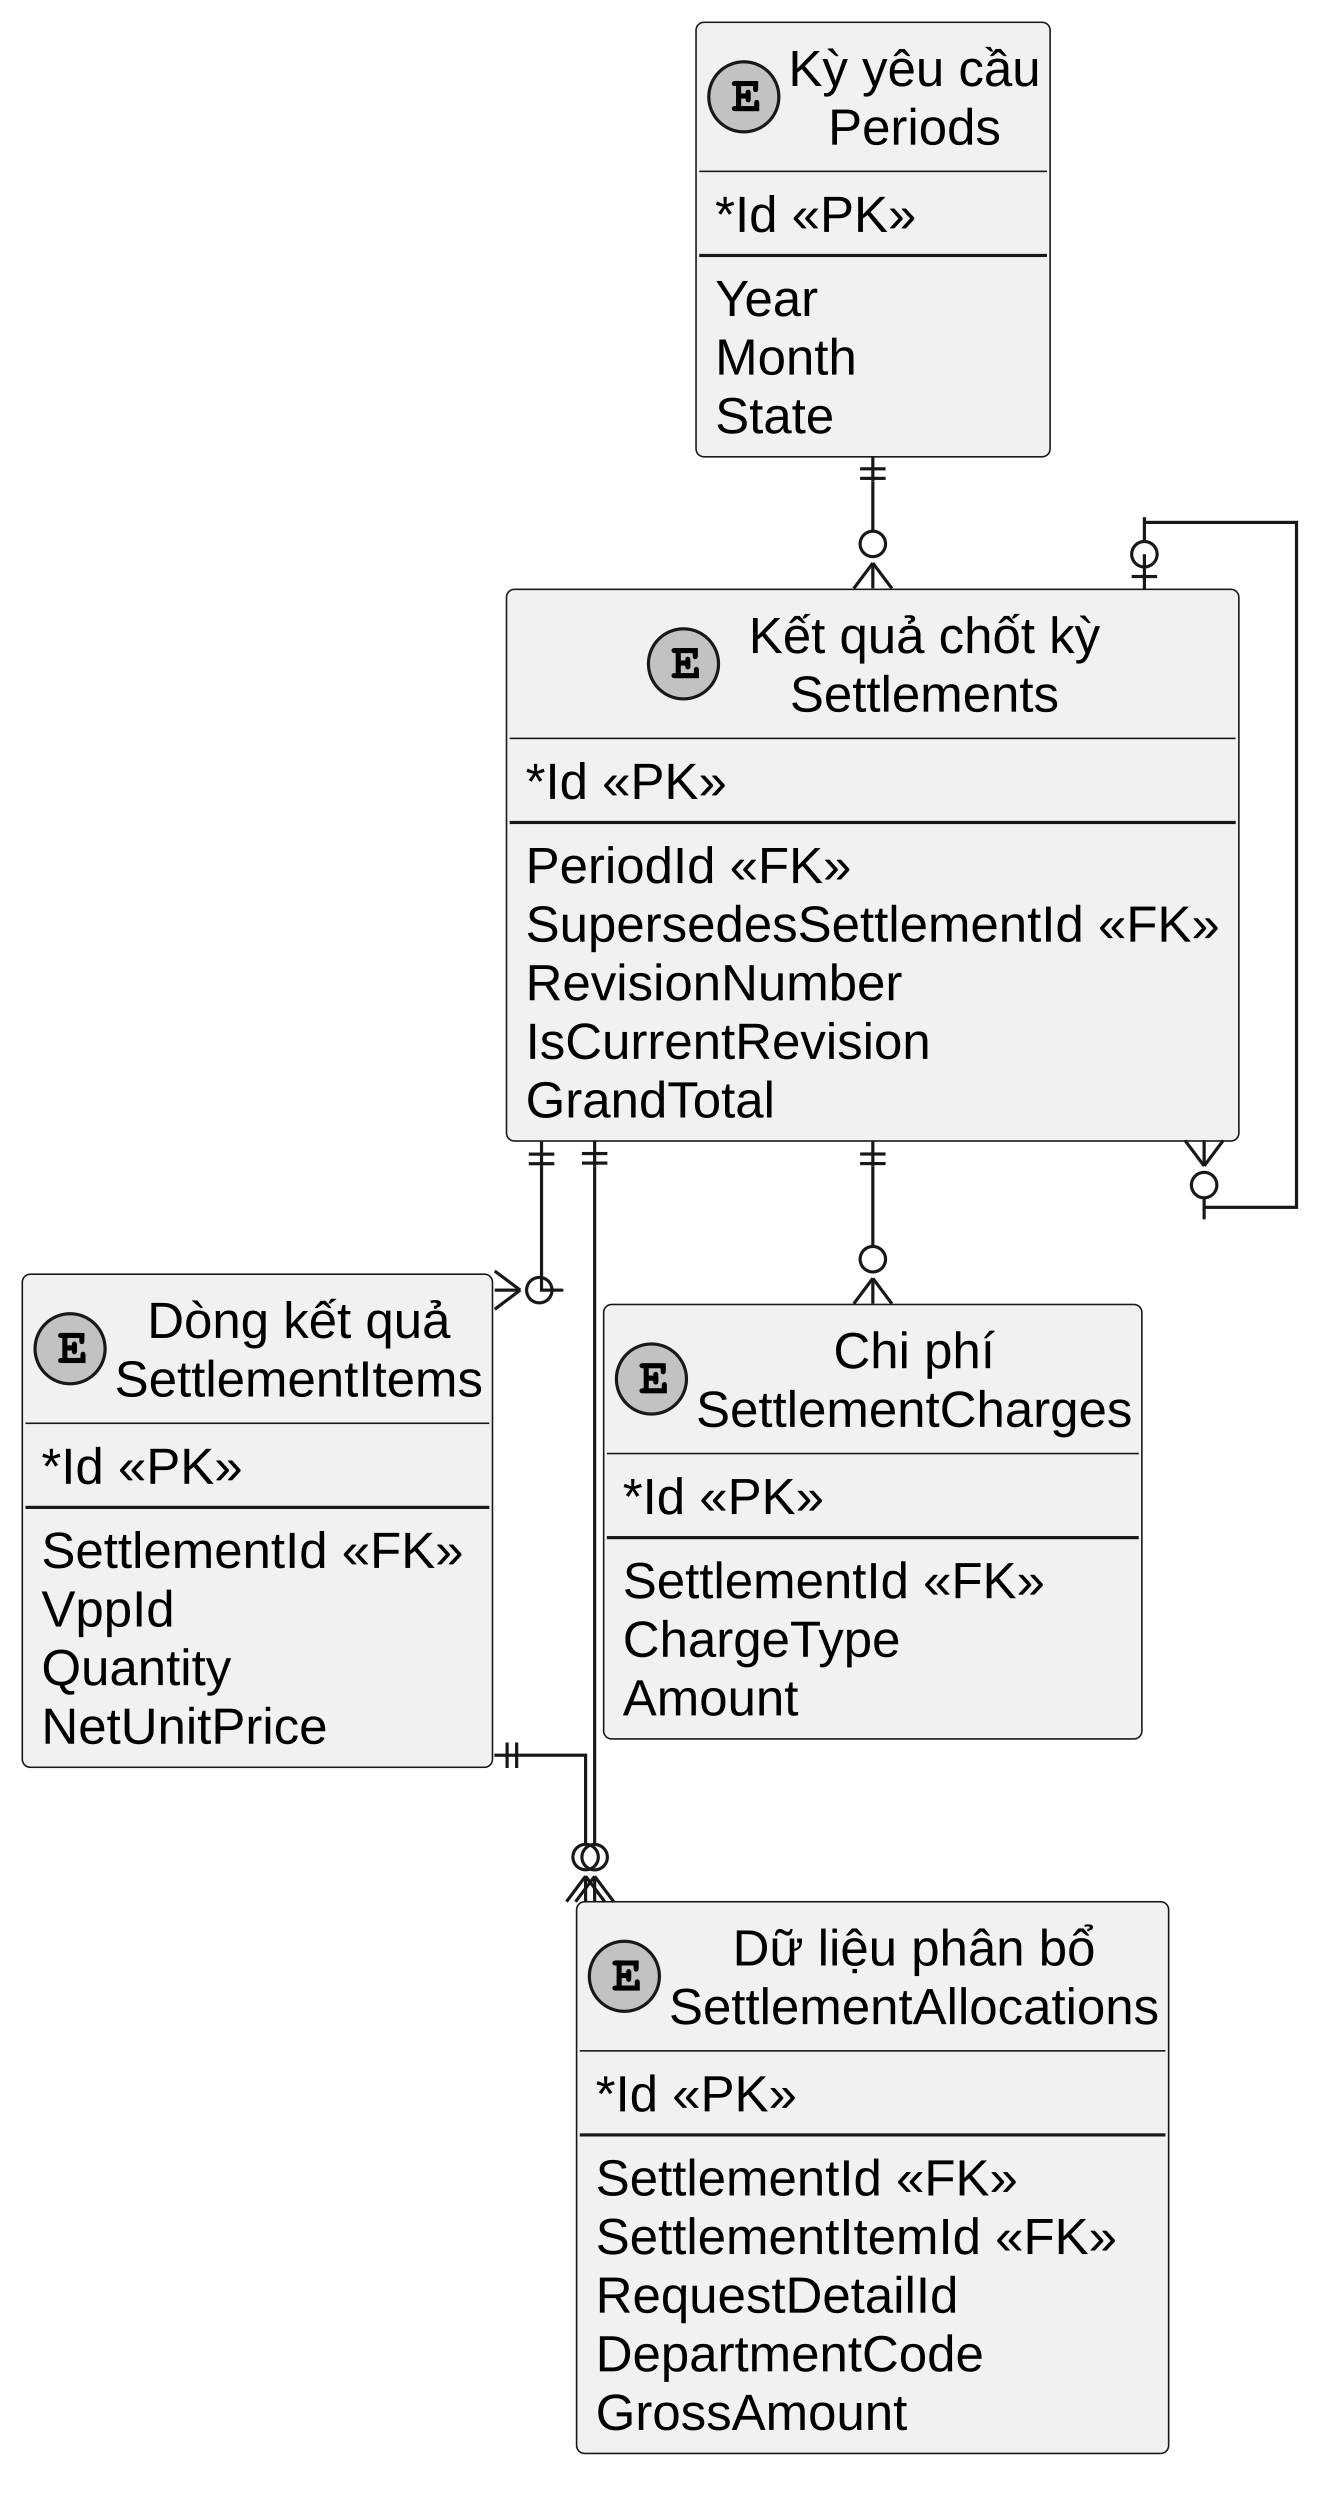
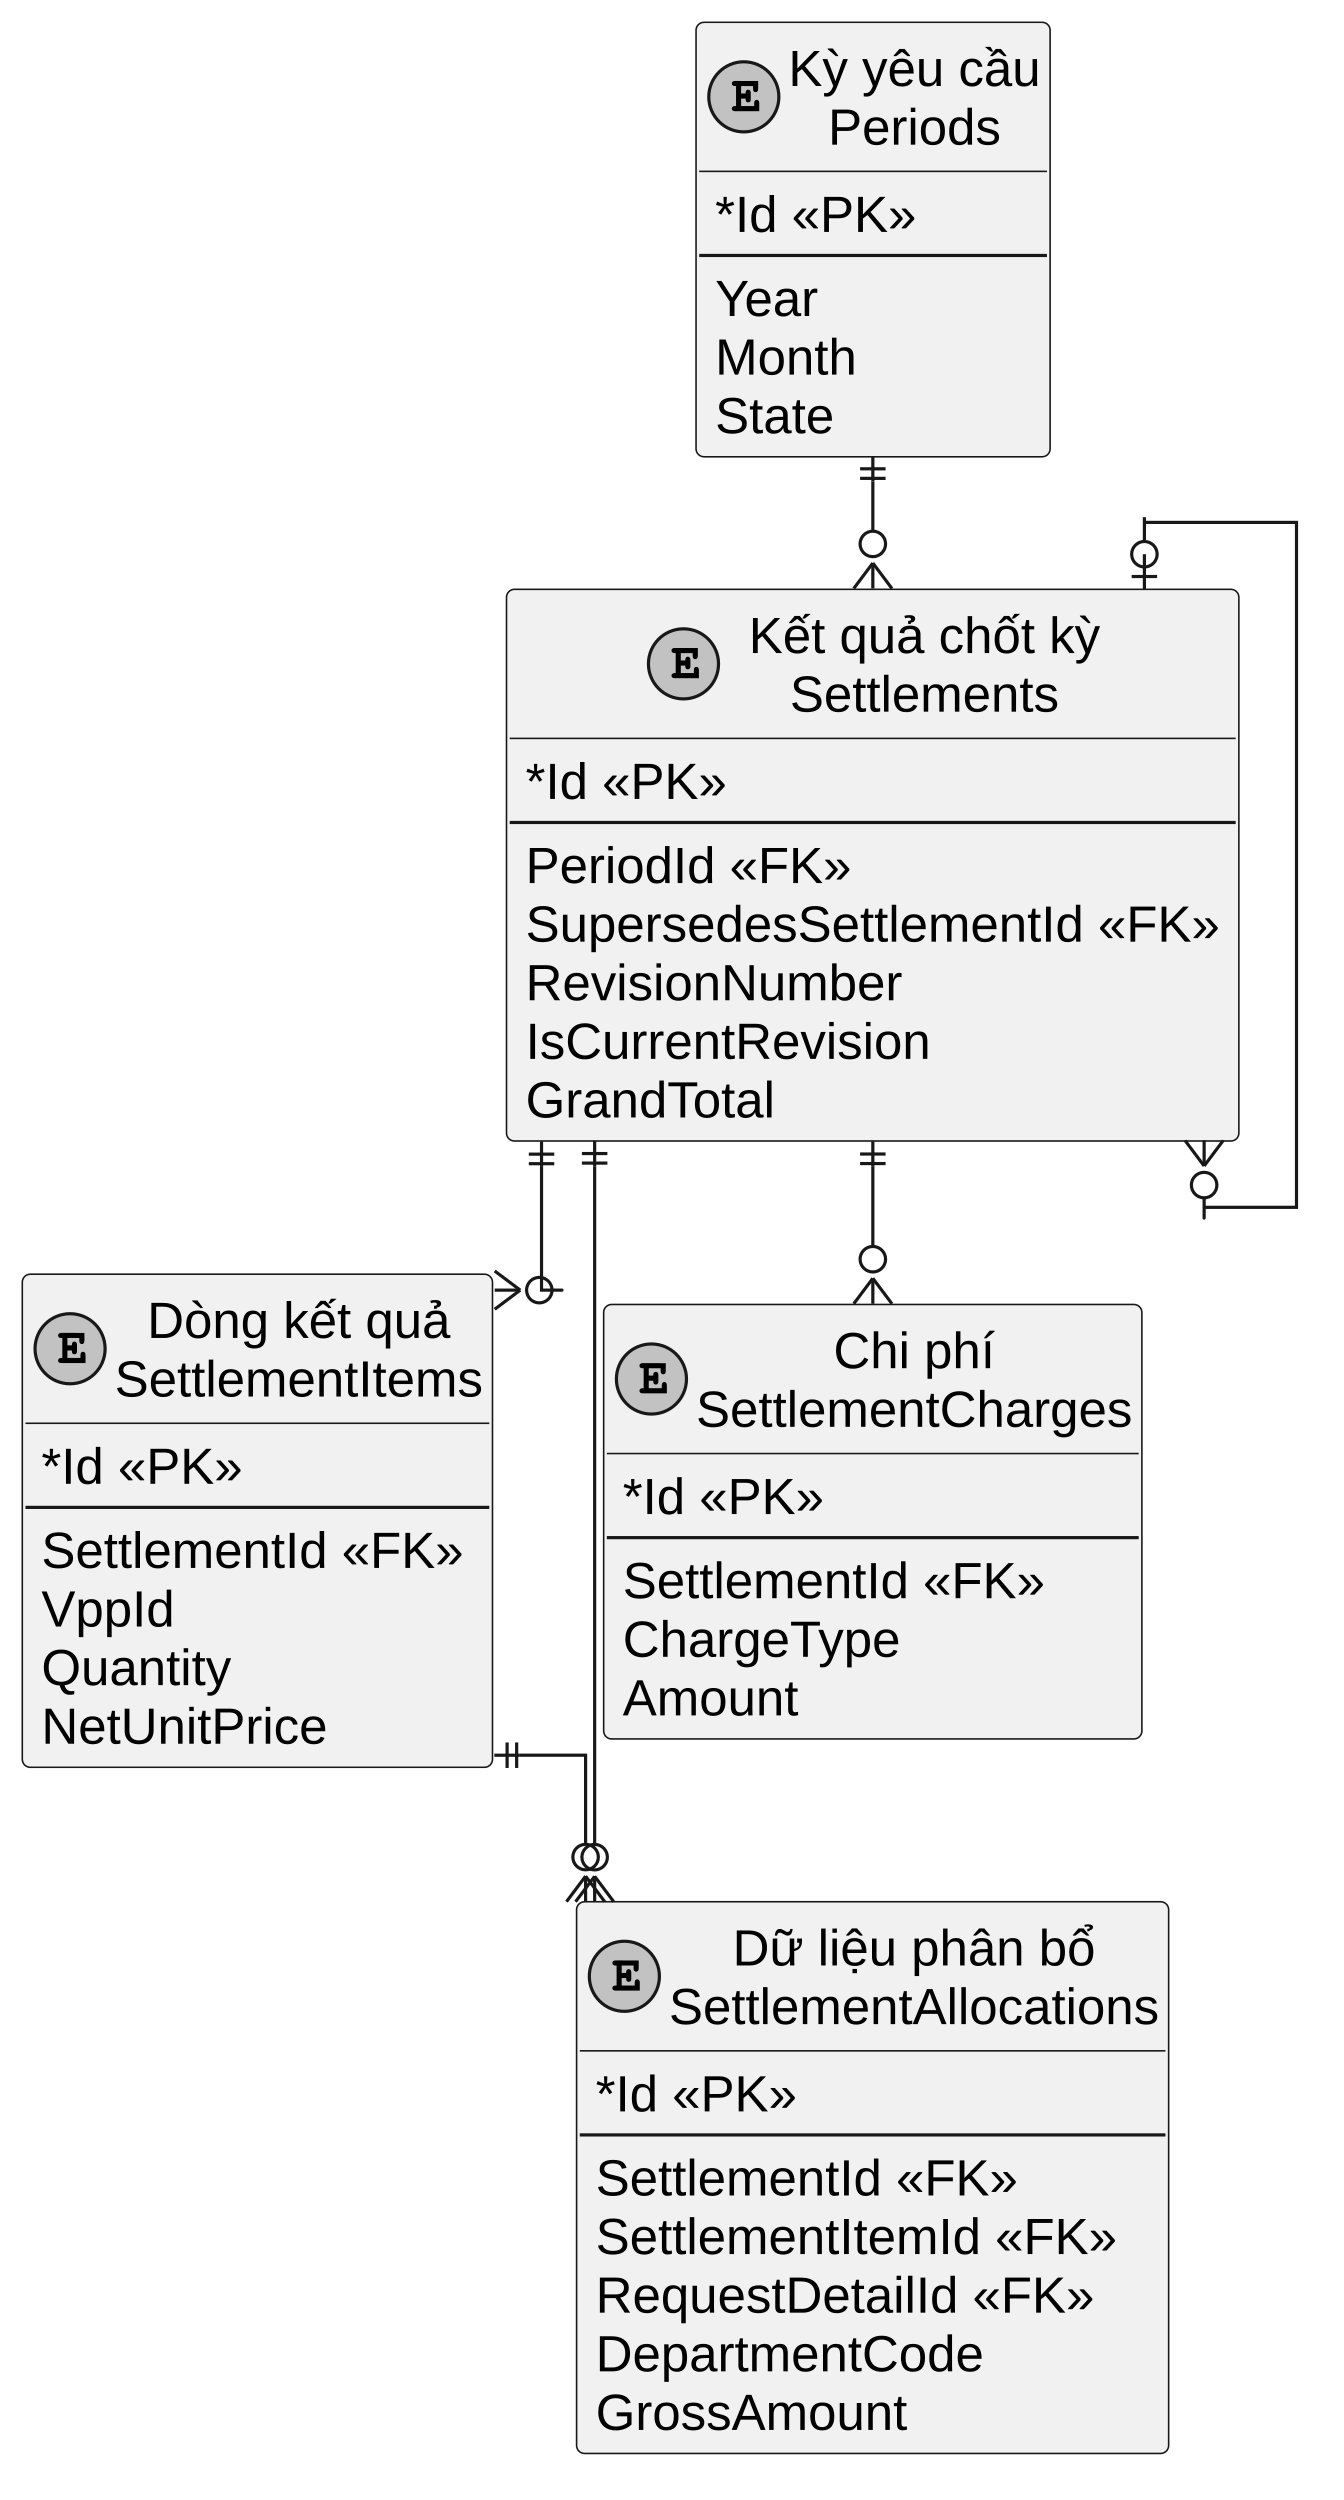
<svg xmlns="http://www.w3.org/2000/svg" contentStyleType="text/css" data-diagram-type="CLASS" height="1308.333px" preserveAspectRatio="none" style="width:703px;height:1308px;background:#FFFFFF;" version="1.1" viewBox="0 0 703 1308" width="703.333px" zoomAndPan="magnify">
  <defs />
  <g>
    <g class="entity" data-qualified-name="Period" data-source-line="14" id="ent0001">
      <rect fill="#F1F1F1" height="227.318" rx="4.167" ry="4.167" style="stroke:#181818;stroke-width:0.833;" width="185.26" x="364.167" y="11.667" />
      <ellipse cx="389.167" cy="50.664" fill="#C2C2C2" rx="18.333" ry="18.333" style="stroke:#181818;stroke-width:1.667;" />
      <path d="M387.76,51.575 L387.76,55.482 L394.583,55.482 L394.583,54.05 Q394.583,53.086 394.948,52.669 Q395.312,52.253 395.911,52.253 Q396.51,52.253 396.875,52.669 Q397.24,53.086 397.24,54.05 L397.24,58.164 L384.688,58.164 Q383.724,58.164 383.307,57.8 Q382.891,57.409 382.891,56.81 Q382.891,56.237 383.307,55.872 Q383.724,55.482 384.688,55.482 L385.104,55.482 L385.104,45.039 L384.688,45.039 Q383.724,45.039 383.307,44.675 Q382.891,44.31 382.891,43.711 Q382.891,43.112 383.307,42.747 Q383.724,42.357 384.688,42.357 L396.667,42.383 L396.667,46.445 Q396.667,47.383 396.302,47.8 Q395.938,48.216 395.339,48.216 Q394.74,48.216 394.349,47.825 Q393.984,47.409 393.984,46.445 L393.984,45.039 L387.76,45.039 L387.76,48.893 L390.104,48.893 Q390.104,47.852 390.312,47.565 Q390.703,46.914 391.458,46.914 Q392.031,46.914 392.396,47.331 Q392.786,47.747 392.786,48.711 L392.786,51.784 Q392.786,52.643 392.578,52.956 Q392.161,53.555 391.458,53.555 Q390.703,53.555 390.312,52.93 Q390.104,52.617 390.104,51.575 L387.76,51.575 Z " fill="#000000" />
      <text fill="#000000" font-family="Arial" font-size="26.667" lengthAdjust="spacing" textLength="131.927" x="412.5" y="45.013">Kỳ yêu cầu</text>
      <text fill="#000000" font-family="Arial" font-size="26.667" lengthAdjust="spacing" textLength="90.417" x="433.255" y="75.677">Periods</text>
      <line style="stroke:#181818;stroke-width:0.833;" x1="365.833" x2="547.76" y1="89.662" y2="89.662" />
      <text fill="#000000" font-family="Arial" font-size="26.667" lengthAdjust="spacing" textLength="105.26" x="374.167" y="121.341">*Id «PK»</text>
      <line style="stroke:#181818;stroke-width:1.667;" x1="365.833" x2="547.76" y1="133.659" y2="133.659" />
      <text fill="#000000" font-family="Arial" font-size="26.667" lengthAdjust="spacing" textLength="56.328" x="374.167" y="165.339">Year</text>
      <text fill="#000000" font-family="Arial" font-size="26.667" lengthAdjust="spacing" textLength="74.115" x="374.167" y="196.003">Month</text>
      <text fill="#000000" font-family="Arial" font-size="26.667" lengthAdjust="spacing" textLength="62.266" x="374.167" y="226.667">State</text>
    </g>
    <g class="entity" data-qualified-name="Settlement" data-source-line="22" id="ent0002">
      <rect fill="#F1F1F1" height="288.646" rx="4.167" ry="4.167" style="stroke:#181818;stroke-width:0.833;" width="383.177" x="265" y="308.333" />
      <ellipse cx="357.598" cy="347.331" fill="#C2C2C2" rx="18.333" ry="18.333" style="stroke:#181818;stroke-width:1.667;" />
      <path d="M356.191,348.242 L356.191,352.148 L363.014,352.148 L363.014,350.716 Q363.014,349.753 363.379,349.336 Q363.743,348.919 364.342,348.919 Q364.941,348.919 365.306,349.336 Q365.671,349.753 365.671,350.716 L365.671,354.831 L353.118,354.831 Q352.155,354.831 351.738,354.466 Q351.322,354.075 351.322,353.477 Q351.322,352.904 351.738,352.539 Q352.155,352.148 353.118,352.148 L353.535,352.148 L353.535,341.706 L353.118,341.706 Q352.155,341.706 351.738,341.341 Q351.322,340.977 351.322,340.378 Q351.322,339.779 351.738,339.414 Q352.155,339.023 353.118,339.023 L365.098,339.05 L365.098,343.112 Q365.098,344.05 364.733,344.466 Q364.368,344.883 363.769,344.883 Q363.171,344.883 362.78,344.492 Q362.415,344.075 362.415,343.112 L362.415,341.706 L356.191,341.706 L356.191,345.56 L358.535,345.56 Q358.535,344.518 358.743,344.232 Q359.134,343.581 359.889,343.581 Q360.462,343.581 360.827,343.997 Q361.217,344.414 361.217,345.378 L361.217,348.45 Q361.217,349.31 361.009,349.622 Q360.592,350.221 359.889,350.221 Q359.134,350.221 358.743,349.596 Q358.535,349.284 358.535,348.242 L356.191,348.242 Z " fill="#000000" />
      <text fill="#000000" font-family="Arial" font-size="26.667" lengthAdjust="spacing" textLength="183.815" x="391.764" y="341.68">Kết quả chốt kỳ</text>
      <text fill="#000000" font-family="Arial" font-size="26.667" lengthAdjust="spacing" textLength="140.807" x="413.268" y="372.344">Settlements</text>
      <line style="stroke:#181818;stroke-width:0.833;" x1="266.667" x2="646.51" y1="386.328" y2="386.328" />
      <text fill="#000000" font-family="Arial" font-size="26.667" lengthAdjust="spacing" textLength="105.26" x="275" y="418.008">*Id «PK»</text>
      <line style="stroke:#181818;stroke-width:1.667;" x1="266.667" x2="646.51" y1="430.325" y2="430.325" />
      <text fill="#000000" font-family="Arial" font-size="26.667" lengthAdjust="spacing" textLength="170.469" x="275" y="462.005">PeriodId «FK»</text>
      <text fill="#000000" font-family="Arial" font-size="26.667" lengthAdjust="spacing" textLength="363.177" x="275" y="492.669">SupersedesSettlementId «FK»</text>
      <text fill="#000000" font-family="Arial" font-size="26.667" lengthAdjust="spacing" textLength="197.109" x="275" y="523.333">RevisionNumber</text>
      <text fill="#000000" font-family="Arial" font-size="26.667" lengthAdjust="spacing" textLength="211.927" x="275" y="553.997">IsCurrentRevision</text>
      <text fill="#000000" font-family="Arial" font-size="26.667" lengthAdjust="spacing" textLength="133.398" x="275" y="584.662">GrandTotal</text>
    </g>
    <g class="entity" data-qualified-name="Item" data-source-line="32" id="ent0003">
      <rect fill="#F1F1F1" height="257.982" rx="4.167" ry="4.167" style="stroke:#181818;stroke-width:0.833;" width="246.003" x="11.667" y="666.667" />
      <ellipse cx="36.667" cy="705.664" fill="#C2C2C2" rx="18.333" ry="18.333" style="stroke:#181818;stroke-width:1.667;" />
      <path d="M35.26,706.576 L35.26,710.482 L42.083,710.482 L42.083,709.049 Q42.083,708.086 42.448,707.669 Q42.812,707.253 43.411,707.253 Q44.01,707.253 44.375,707.669 Q44.74,708.086 44.74,709.049 L44.74,713.164 L32.188,713.164 Q31.224,713.164 30.807,712.799 Q30.391,712.409 30.391,711.81 Q30.391,711.237 30.807,710.872 Q31.224,710.482 32.188,710.482 L32.604,710.482 L32.604,700.039 L32.188,700.039 Q31.224,700.039 30.807,699.674 Q30.391,699.31 30.391,698.711 Q30.391,698.112 30.807,697.747 Q31.224,697.357 32.188,697.357 L44.167,697.383 L44.167,701.445 Q44.167,702.383 43.802,702.799 Q43.438,703.216 42.839,703.216 Q42.24,703.216 41.849,702.826 Q41.484,702.409 41.484,701.445 L41.484,700.039 L35.26,700.039 L35.26,703.893 L37.604,703.893 Q37.604,702.852 37.812,702.565 Q38.203,701.914 38.958,701.914 Q39.531,701.914 39.896,702.331 Q40.286,702.747 40.286,703.711 L40.286,706.784 Q40.286,707.643 40.078,707.956 Q39.661,708.555 38.958,708.555 Q38.203,708.555 37.812,707.93 Q37.604,707.617 37.604,706.576 L35.26,706.576 Z " fill="#000000" />
      <text fill="#000000" font-family="Arial" font-size="26.667" lengthAdjust="spacing" textLength="158.633" x="77.018" y="700.013">Dòng kết quả</text>
      <text fill="#000000" font-family="Arial" font-size="26.667" lengthAdjust="spacing" textLength="192.669" x="60" y="730.677">SettlementItems</text>
      <line style="stroke:#181818;stroke-width:0.833;" x1="13.333" x2="256.003" y1="744.662" y2="744.662" />
      <text fill="#000000" font-family="Arial" font-size="26.667" lengthAdjust="spacing" textLength="105.26" x="21.667" y="776.341">*Id «PK»</text>
      <line style="stroke:#181818;stroke-width:1.667;" x1="13.333" x2="256.003" y1="788.659" y2="788.659" />
      <text fill="#000000" font-family="Arial" font-size="26.667" lengthAdjust="spacing" textLength="220.859" x="21.667" y="820.338">SettlementId «FK»</text>
      <text fill="#000000" font-family="Arial" font-size="26.667" lengthAdjust="spacing" textLength="69.688" x="21.667" y="851.003">VppId</text>
      <text fill="#000000" font-family="Arial" font-size="26.667" lengthAdjust="spacing" textLength="99.31" x="21.667" y="881.667">Quantity</text>
      <text fill="#000000" font-family="Arial" font-size="26.667" lengthAdjust="spacing" textLength="149.674" x="21.667" y="912.331">NetUnitPrice</text>
    </g>
    <g class="entity" data-qualified-name="Charge" data-source-line="41" id="ent0004">
      <rect fill="#F1F1F1" height="227.318" rx="4.167" ry="4.167" style="stroke:#181818;stroke-width:0.833;" width="281.602" x="315.833" y="682.5" />
      <ellipse cx="340.833" cy="721.497" fill="#C2C2C2" rx="18.333" ry="18.333" style="stroke:#181818;stroke-width:1.667;" />
      <path d="M339.427,722.409 L339.427,726.315 L346.25,726.315 L346.25,724.883 Q346.25,723.919 346.615,723.503 Q346.979,723.086 347.578,723.086 Q348.177,723.086 348.542,723.503 Q348.906,723.919 348.906,724.883 L348.906,728.997 L336.354,728.997 Q335.391,728.997 334.974,728.633 Q334.557,728.242 334.557,727.643 Q334.557,727.07 334.974,726.706 Q335.391,726.315 336.354,726.315 L336.771,726.315 L336.771,715.872 L336.354,715.872 Q335.391,715.872 334.974,715.508 Q334.557,715.143 334.557,714.544 Q334.557,713.945 334.974,713.581 Q335.391,713.19 336.354,713.19 L348.333,713.216 L348.333,717.279 Q348.333,718.216 347.969,718.633 Q347.604,719.049 347.005,719.049 Q346.406,719.049 346.016,718.659 Q345.651,718.242 345.651,717.279 L345.651,715.872 L339.427,715.872 L339.427,719.727 L341.771,719.727 Q341.771,718.685 341.979,718.398 Q342.37,717.747 343.125,717.747 Q343.698,717.747 344.062,718.164 Q344.453,718.581 344.453,719.544 L344.453,722.617 Q344.453,723.477 344.245,723.789 Q343.828,724.388 343.125,724.388 Q342.37,724.388 341.979,723.763 Q341.771,723.451 341.771,722.409 L339.427,722.409 Z " fill="#000000" />
      <text fill="#000000" font-family="Arial" font-size="26.667" lengthAdjust="spacing" textLength="84.492" x="436.055" y="715.846">Chi phí</text>
      <text fill="#000000" font-family="Arial" font-size="26.667" lengthAdjust="spacing" textLength="228.268" x="364.167" y="746.51">SettlementCharges</text>
      <line style="stroke:#181818;stroke-width:0.833;" x1="317.5" x2="595.768" y1="760.495" y2="760.495" />
      <text fill="#000000" font-family="Arial" font-size="26.667" lengthAdjust="spacing" textLength="105.26" x="325.833" y="792.174">*Id «PK»</text>
      <line style="stroke:#181818;stroke-width:1.667;" x1="317.5" x2="595.768" y1="804.492" y2="804.492" />
      <text fill="#000000" font-family="Arial" font-size="26.667" lengthAdjust="spacing" textLength="220.859" x="325.833" y="836.172">SettlementId «FK»</text>
      <text fill="#000000" font-family="Arial" font-size="26.667" lengthAdjust="spacing" textLength="146.745" x="325.833" y="866.836">ChargeType</text>
      <text fill="#000000" font-family="Arial" font-size="26.667" lengthAdjust="spacing" textLength="91.901" x="325.833" y="897.5">Amount</text>
    </g>
    <g class="entity" data-qualified-name="Allocation" data-source-line="49" id="ent0005">
      <rect fill="#F1F1F1" height="288.646" rx="4.167" ry="4.167" style="stroke:#181818;stroke-width:0.833;" width="309.766" x="301.667" y="995" />
      <ellipse cx="326.667" cy="1033.997" fill="#C2C2C2" rx="18.333" ry="18.333" style="stroke:#181818;stroke-width:1.667;" />
      <path d="M325.26,1034.909 L325.26,1038.815 L332.083,1038.815 L332.083,1037.383 Q332.083,1036.419 332.448,1036.003 Q332.812,1035.586 333.411,1035.586 Q334.01,1035.586 334.375,1036.003 Q334.74,1036.419 334.74,1037.383 L334.74,1041.497 L322.188,1041.497 Q321.224,1041.497 320.807,1041.133 Q320.391,1040.742 320.391,1040.143 Q320.391,1039.57 320.807,1039.206 Q321.224,1038.815 322.188,1038.815 L322.604,1038.815 L322.604,1028.372 L322.188,1028.372 Q321.224,1028.372 320.807,1028.008 Q320.391,1027.643 320.391,1027.044 Q320.391,1026.445 320.807,1026.081 Q321.224,1025.69 322.188,1025.69 L334.167,1025.716 L334.167,1029.779 Q334.167,1030.716 333.802,1031.133 Q333.438,1031.55 332.839,1031.55 Q332.24,1031.55 331.849,1031.159 Q331.484,1030.742 331.484,1029.779 L331.484,1028.372 L325.26,1028.372 L325.26,1032.227 L327.604,1032.227 Q327.604,1031.185 327.812,1030.898 Q328.203,1030.247 328.958,1030.247 Q329.531,1030.247 329.896,1030.664 Q330.286,1031.081 330.286,1032.044 L330.286,1035.117 Q330.286,1035.977 330.078,1036.289 Q329.661,1036.888 328.958,1036.888 Q328.203,1036.888 327.812,1036.263 Q327.604,1035.95 327.604,1034.909 L325.26,1034.909 Z " fill="#000000" />
      <text fill="#000000" font-family="Arial" font-size="26.667" lengthAdjust="spacing" textLength="189.831" x="383.301" y="1028.346">Dữ liệu phân bổ</text>
      <text fill="#000000" font-family="Arial" font-size="26.667" lengthAdjust="spacing" textLength="256.432" x="350" y="1059.01">SettlementAllocations</text>
      <line style="stroke:#181818;stroke-width:0.833;" x1="303.333" x2="609.766" y1="1072.995" y2="1072.995" />
      <text fill="#000000" font-family="Arial" font-size="26.667" lengthAdjust="spacing" textLength="105.26" x="311.667" y="1104.675">*Id «PK»</text>
      <line style="stroke:#181818;stroke-width:1.667;" x1="303.333" x2="609.766" y1="1116.992" y2="1116.992" />
      <text fill="#000000" font-family="Arial" font-size="26.667" lengthAdjust="spacing" textLength="220.859" x="311.667" y="1148.672">SettlementId «FK»</text>
      <text fill="#000000" font-family="Arial" font-size="26.667" lengthAdjust="spacing" textLength="272.721" x="311.667" y="1179.336">SettlementItemId «FK»</text>
-       <text fill="#000000" font-family="Arial" font-size="26.667" lengthAdjust="spacing" textLength="189.74" x="311.667" y="1210">RequestDetailId</text>
+       <text fill="#000000" font-family="Arial" font-size="26.667" lengthAdjust="spacing" textLength="260.885" x="311.667" y="1210">RequestDetailId «FK»</text>
      <text fill="#000000" font-family="Arial" font-size="26.667" lengthAdjust="spacing" textLength="203.073" x="311.667" y="1240.664">DepartmentCode</text>
      <text fill="#000000" font-family="Arial" font-size="26.667" lengthAdjust="spacing" textLength="163.021" x="311.667" y="1271.328">GrossAmount</text>
    </g>
    <g class="link" data-entity-1="ent0001" data-entity-2="ent0002" data-link-type="crowfoot" data-source-line="59" id="lnk6">
      <path codeLine="59" d="M456.667,251.95 C456.667,274.317 456.667,254.717 456.667,277.917" fill="none" id="Period-Settlement" style="stroke:#181818;stroke-width:1.667;" />
      <line style="stroke:#181818;stroke-width:1.667;" x1="450" x2="463.333" y1="245.283" y2="245.283" />
      <line style="stroke:#181818;stroke-width:1.667;" x1="450" x2="463.333" y1="250.283" y2="250.283" />
      <line style="stroke:#181818;stroke-width:1.667;" x1="456.667" x2="456.667" y1="251.95" y2="238.617" />
      <line style="stroke:#181818;stroke-width:1.667;" x1="456.667" x2="466.667" y1="294.583" y2="307.917" />
      <line style="stroke:#181818;stroke-width:1.667;" x1="456.667" x2="446.667" y1="294.583" y2="307.917" />
      <line style="stroke:#181818;stroke-width:1.667;" x1="456.667" x2="456.667" y1="294.583" y2="307.917" />
      <ellipse cx="456.667" cy="284.583" fill="none" rx="6.667" ry="6.667" style="stroke:#181818;stroke-width:1.667;" />
    </g>
    <g class="link" data-entity-1="ent0002" data-entity-2="ent0002" data-link-type="crowfoot" data-source-line="60" id="lnk7">
      <path codeLine="60" d="M598.75,283.3 C598.75,262.7 598.75,273.333 598.75,273.333 C598.75,273.333 678.333,273.333 678.333,273.333 C678.333,273.333 678.333,631.667 678.333,631.667 C678.333,631.667 630,631.667 630,631.667 C630,631.667 630,647.3 630,626.7" fill="none" id="Settlement-Settlement" style="stroke:#181818;stroke-width:1.667;" />
      <line style="stroke:#181818;stroke-width:1.667;" x1="598.75" x2="598.75" y1="289.967" y2="308.3" />
      <ellipse cx="598.75" cy="289.967" fill="none" rx="6.667" ry="6.667" style="stroke:#181818;stroke-width:1.667;" />
      <line style="stroke:#181818;stroke-width:1.667;" x1="605.417" x2="592.083" y1="301.633" y2="301.633" />
      <line style="stroke:#181818;stroke-width:1.667;" x1="630" x2="620" y1="610.033" y2="596.7" />
      <line style="stroke:#181818;stroke-width:1.667;" x1="630" x2="640" y1="610.033" y2="596.7" />
      <line style="stroke:#181818;stroke-width:1.667;" x1="630" x2="630" y1="610.033" y2="596.7" />
      <ellipse cx="630" cy="620.033" fill="none" rx="6.667" ry="6.667" style="stroke:#181818;stroke-width:1.667;" />
    </g>
    <g class="link" data-entity-1="ent0002" data-entity-2="ent0003" data-link-type="crowfoot" data-source-line="61" id="lnk8">
      <path codeLine="61" d="M283.333,610.517 C283.333,653.017 283.333,675 283.333,675 C283.333,675 303.467,675 288.833,675" fill="none" id="Settlement-Item" style="stroke:#181818;stroke-width:1.667;" />
      <line style="stroke:#181818;stroke-width:1.667;" x1="276.667" x2="290" y1="603.85" y2="603.85" />
      <line style="stroke:#181818;stroke-width:1.667;" x1="276.667" x2="290" y1="608.85" y2="608.85" />
      <line style="stroke:#181818;stroke-width:1.667;" x1="283.333" x2="283.333" y1="610.517" y2="597.183" />
      <line style="stroke:#181818;stroke-width:1.667;" x1="272.167" x2="258.833" y1="675" y2="685" />
      <line style="stroke:#181818;stroke-width:1.667;" x1="272.167" x2="258.833" y1="675" y2="665" />
      <line style="stroke:#181818;stroke-width:1.667;" x1="272.167" x2="258.833" y1="675" y2="675" />
      <ellipse cx="282.167" cy="675" fill="none" rx="6.667" ry="6.667" style="stroke:#181818;stroke-width:1.667;" />
    </g>
    <g class="link" data-entity-1="ent0002" data-entity-2="ent0004" data-link-type="crowfoot" data-source-line="62" id="lnk9">
      <path codeLine="62" d="M456.667,610.45 C456.667,638.85 456.667,624.933 456.667,652.15" fill="none" id="Settlement-Charge" style="stroke:#181818;stroke-width:1.667;" />
      <line style="stroke:#181818;stroke-width:1.667;" x1="450" x2="463.333" y1="603.783" y2="603.783" />
      <line style="stroke:#181818;stroke-width:1.667;" x1="450" x2="463.333" y1="608.783" y2="608.783" />
      <line style="stroke:#181818;stroke-width:1.667;" x1="456.667" x2="456.667" y1="610.45" y2="597.117" />
      <line style="stroke:#181818;stroke-width:1.667;" x1="456.667" x2="466.667" y1="668.817" y2="682.15" />
      <line style="stroke:#181818;stroke-width:1.667;" x1="456.667" x2="446.667" y1="668.817" y2="682.15" />
      <line style="stroke:#181818;stroke-width:1.667;" x1="456.667" x2="456.667" y1="668.817" y2="682.15" />
      <ellipse cx="456.667" cy="658.817" fill="none" rx="6.667" ry="6.667" style="stroke:#181818;stroke-width:1.667;" />
    </g>
    <g class="link" data-entity-1="ent0002" data-entity-2="ent0005" data-link-type="crowfoot" data-source-line="63" id="lnk10">
      <path codeLine="63" d="M311.117,610.2 C311.117,727.233 311.117,848.017 311.117,965" fill="none" id="Settlement-Allocation" style="stroke:#181818;stroke-width:1.667;" />
      <line style="stroke:#181818;stroke-width:1.667;" x1="304.45" x2="317.783" y1="603.533" y2="603.533" />
      <line style="stroke:#181818;stroke-width:1.667;" x1="304.45" x2="317.783" y1="608.533" y2="608.533" />
      <line style="stroke:#181818;stroke-width:1.667;" x1="311.117" x2="311.117" y1="610.2" y2="596.867" />
      <line style="stroke:#181818;stroke-width:1.667;" x1="311.117" x2="321.117" y1="981.667" y2="995" />
      <line style="stroke:#181818;stroke-width:1.667;" x1="311.117" x2="301.117" y1="981.667" y2="995" />
      <line style="stroke:#181818;stroke-width:1.667;" x1="311.117" x2="311.117" y1="981.667" y2="995" />
      <ellipse cx="311.117" cy="971.667" fill="none" rx="6.667" ry="6.667" style="stroke:#181818;stroke-width:1.667;" />
    </g>
    <g class="link" data-entity-1="ent0003" data-entity-2="ent0005" data-link-type="crowfoot" data-source-line="64" id="lnk11">
      <path codeLine="64" d="M271.983,918.333 C299,918.333 306.383,918.333 306.383,918.333 C306.383,918.333 306.383,923.05 306.383,964.95" fill="none" id="Item-Allocation" style="stroke:#181818;stroke-width:1.667;" />
      <line style="stroke:#181818;stroke-width:1.667;" x1="265.317" x2="265.317" y1="925" y2="911.667" />
      <line style="stroke:#181818;stroke-width:1.667;" x1="270.317" x2="270.317" y1="925" y2="911.667" />
      <line style="stroke:#181818;stroke-width:1.667;" x1="271.983" x2="258.65" y1="918.333" y2="918.333" />
      <line style="stroke:#181818;stroke-width:1.667;" x1="306.383" x2="316.383" y1="981.617" y2="994.95" />
      <line style="stroke:#181818;stroke-width:1.667;" x1="306.383" x2="296.383" y1="981.617" y2="994.95" />
      <line style="stroke:#181818;stroke-width:1.667;" x1="306.383" x2="306.383" y1="981.617" y2="994.95" />
      <ellipse cx="306.383" cy="971.617" fill="none" rx="6.667" ry="6.667" style="stroke:#181818;stroke-width:1.667;" />
    </g>
  </g>
</svg>
